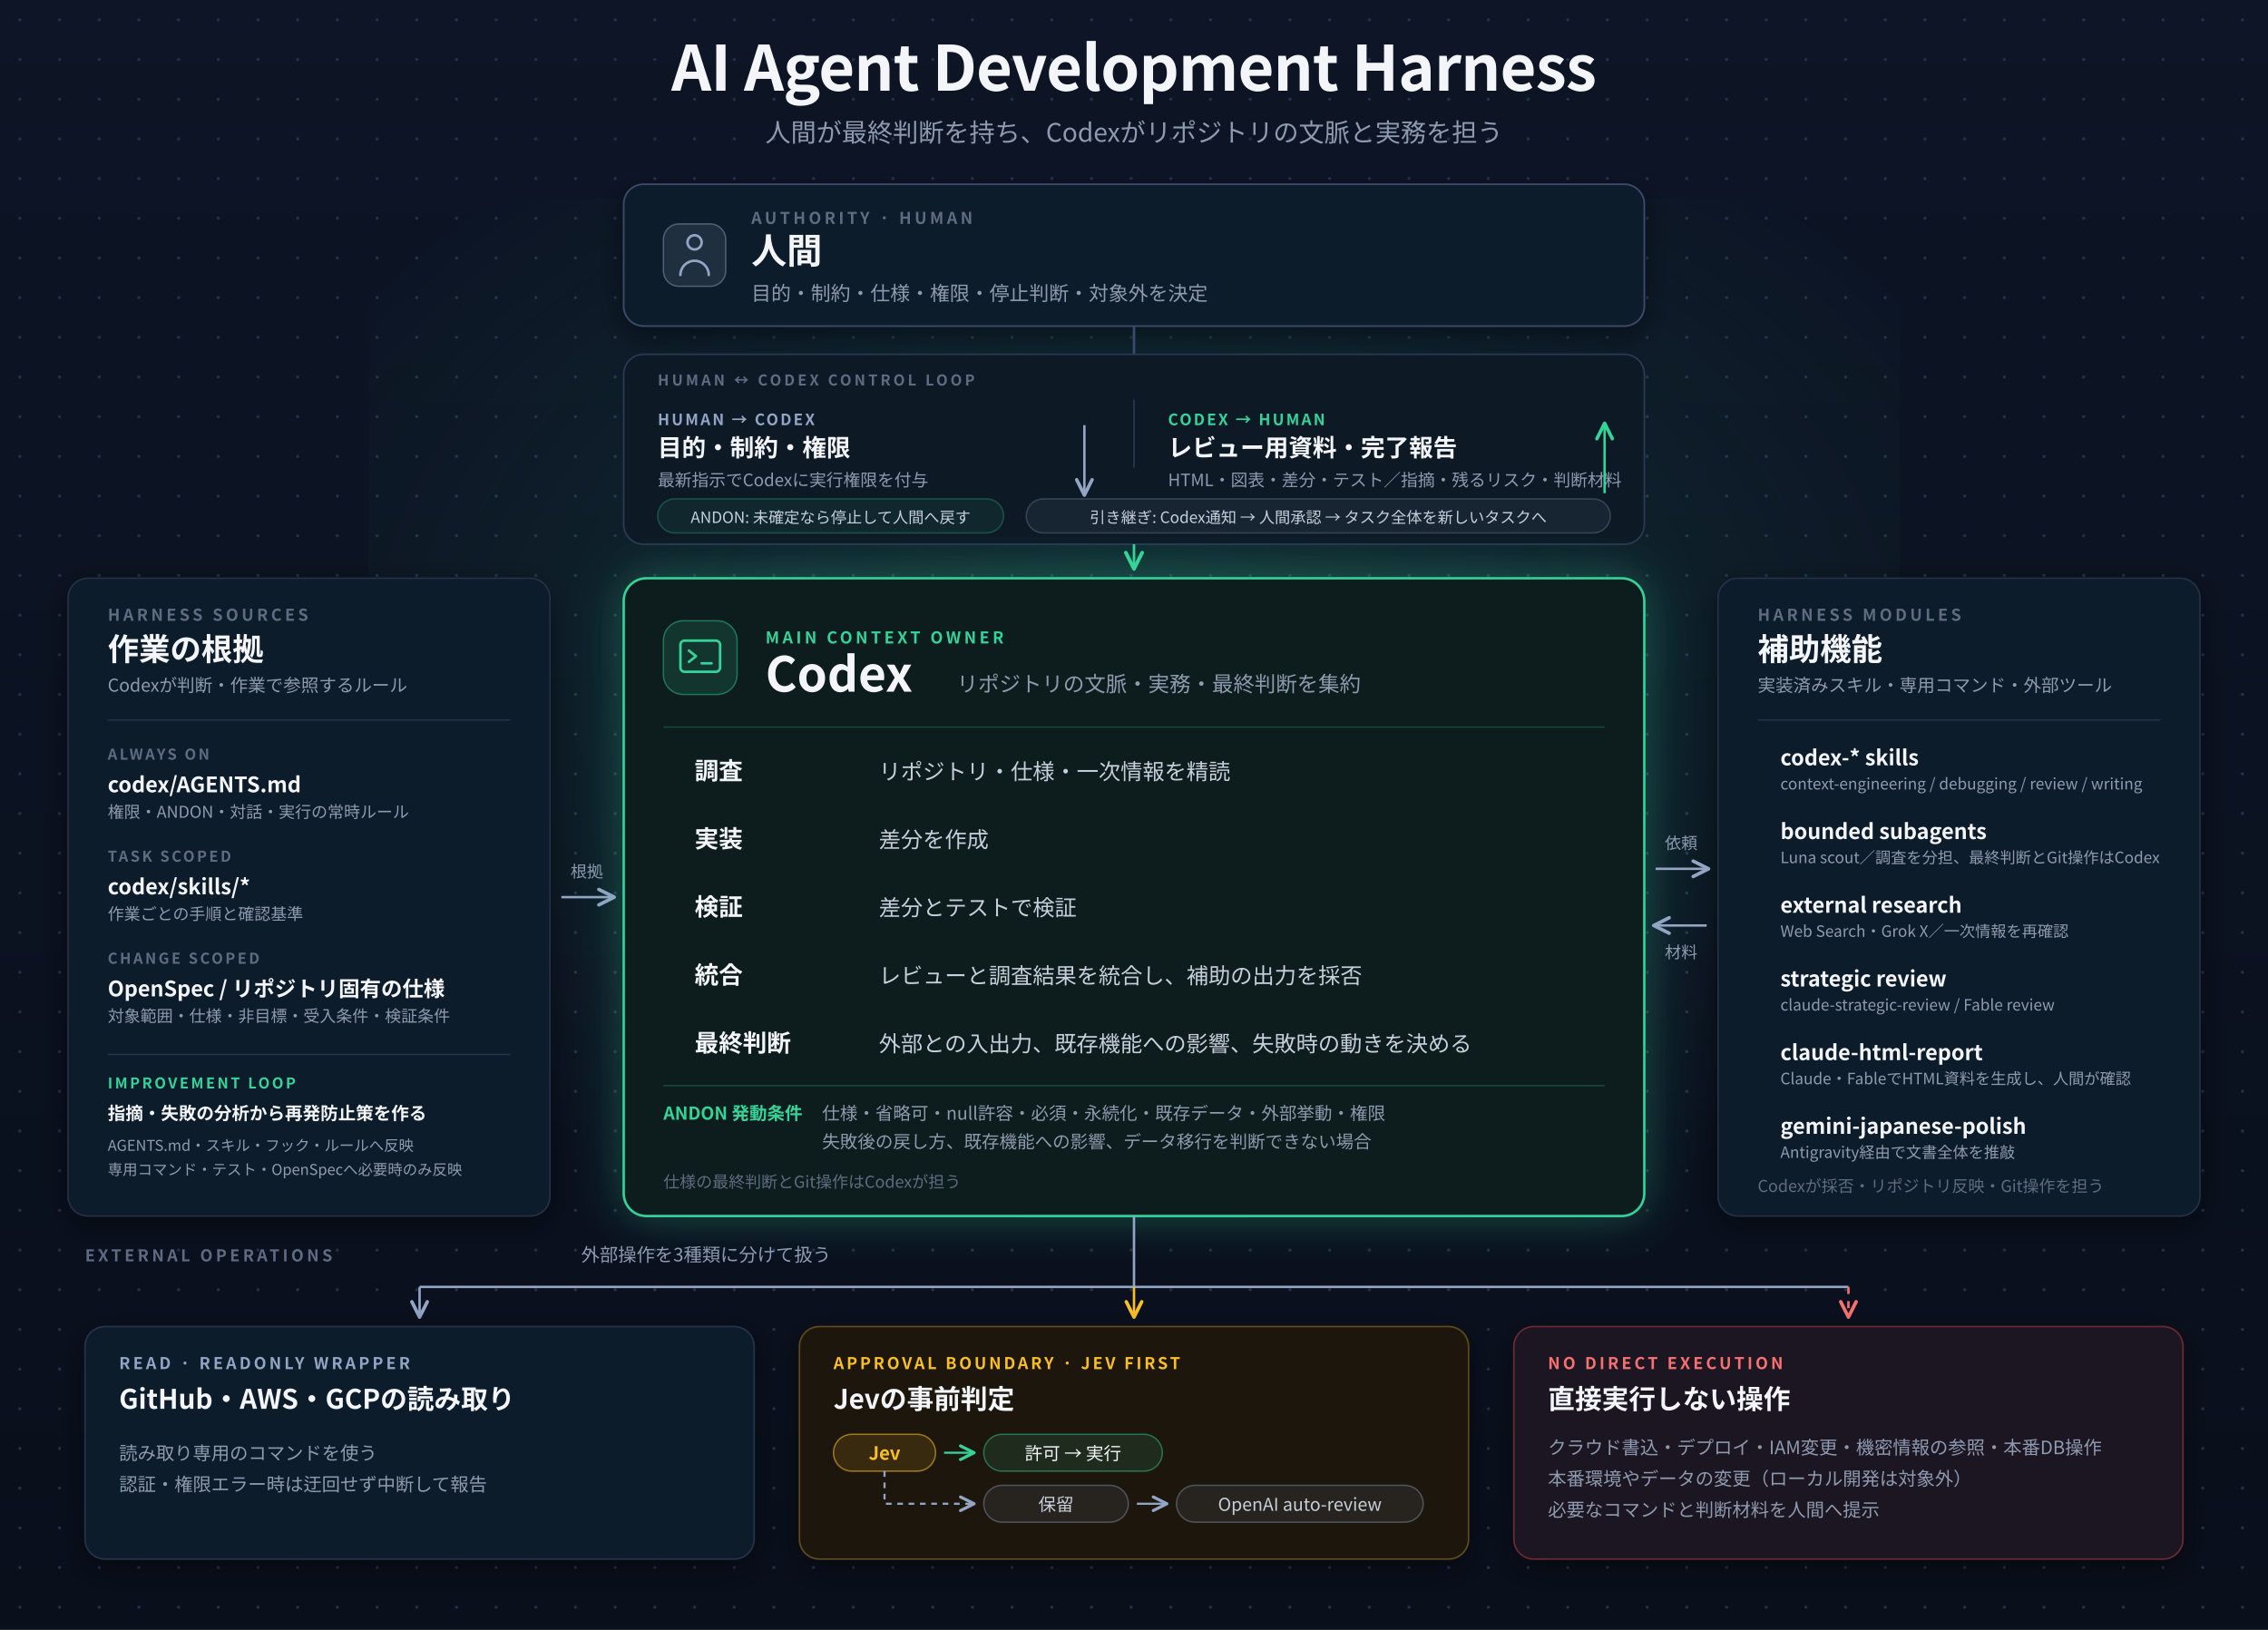
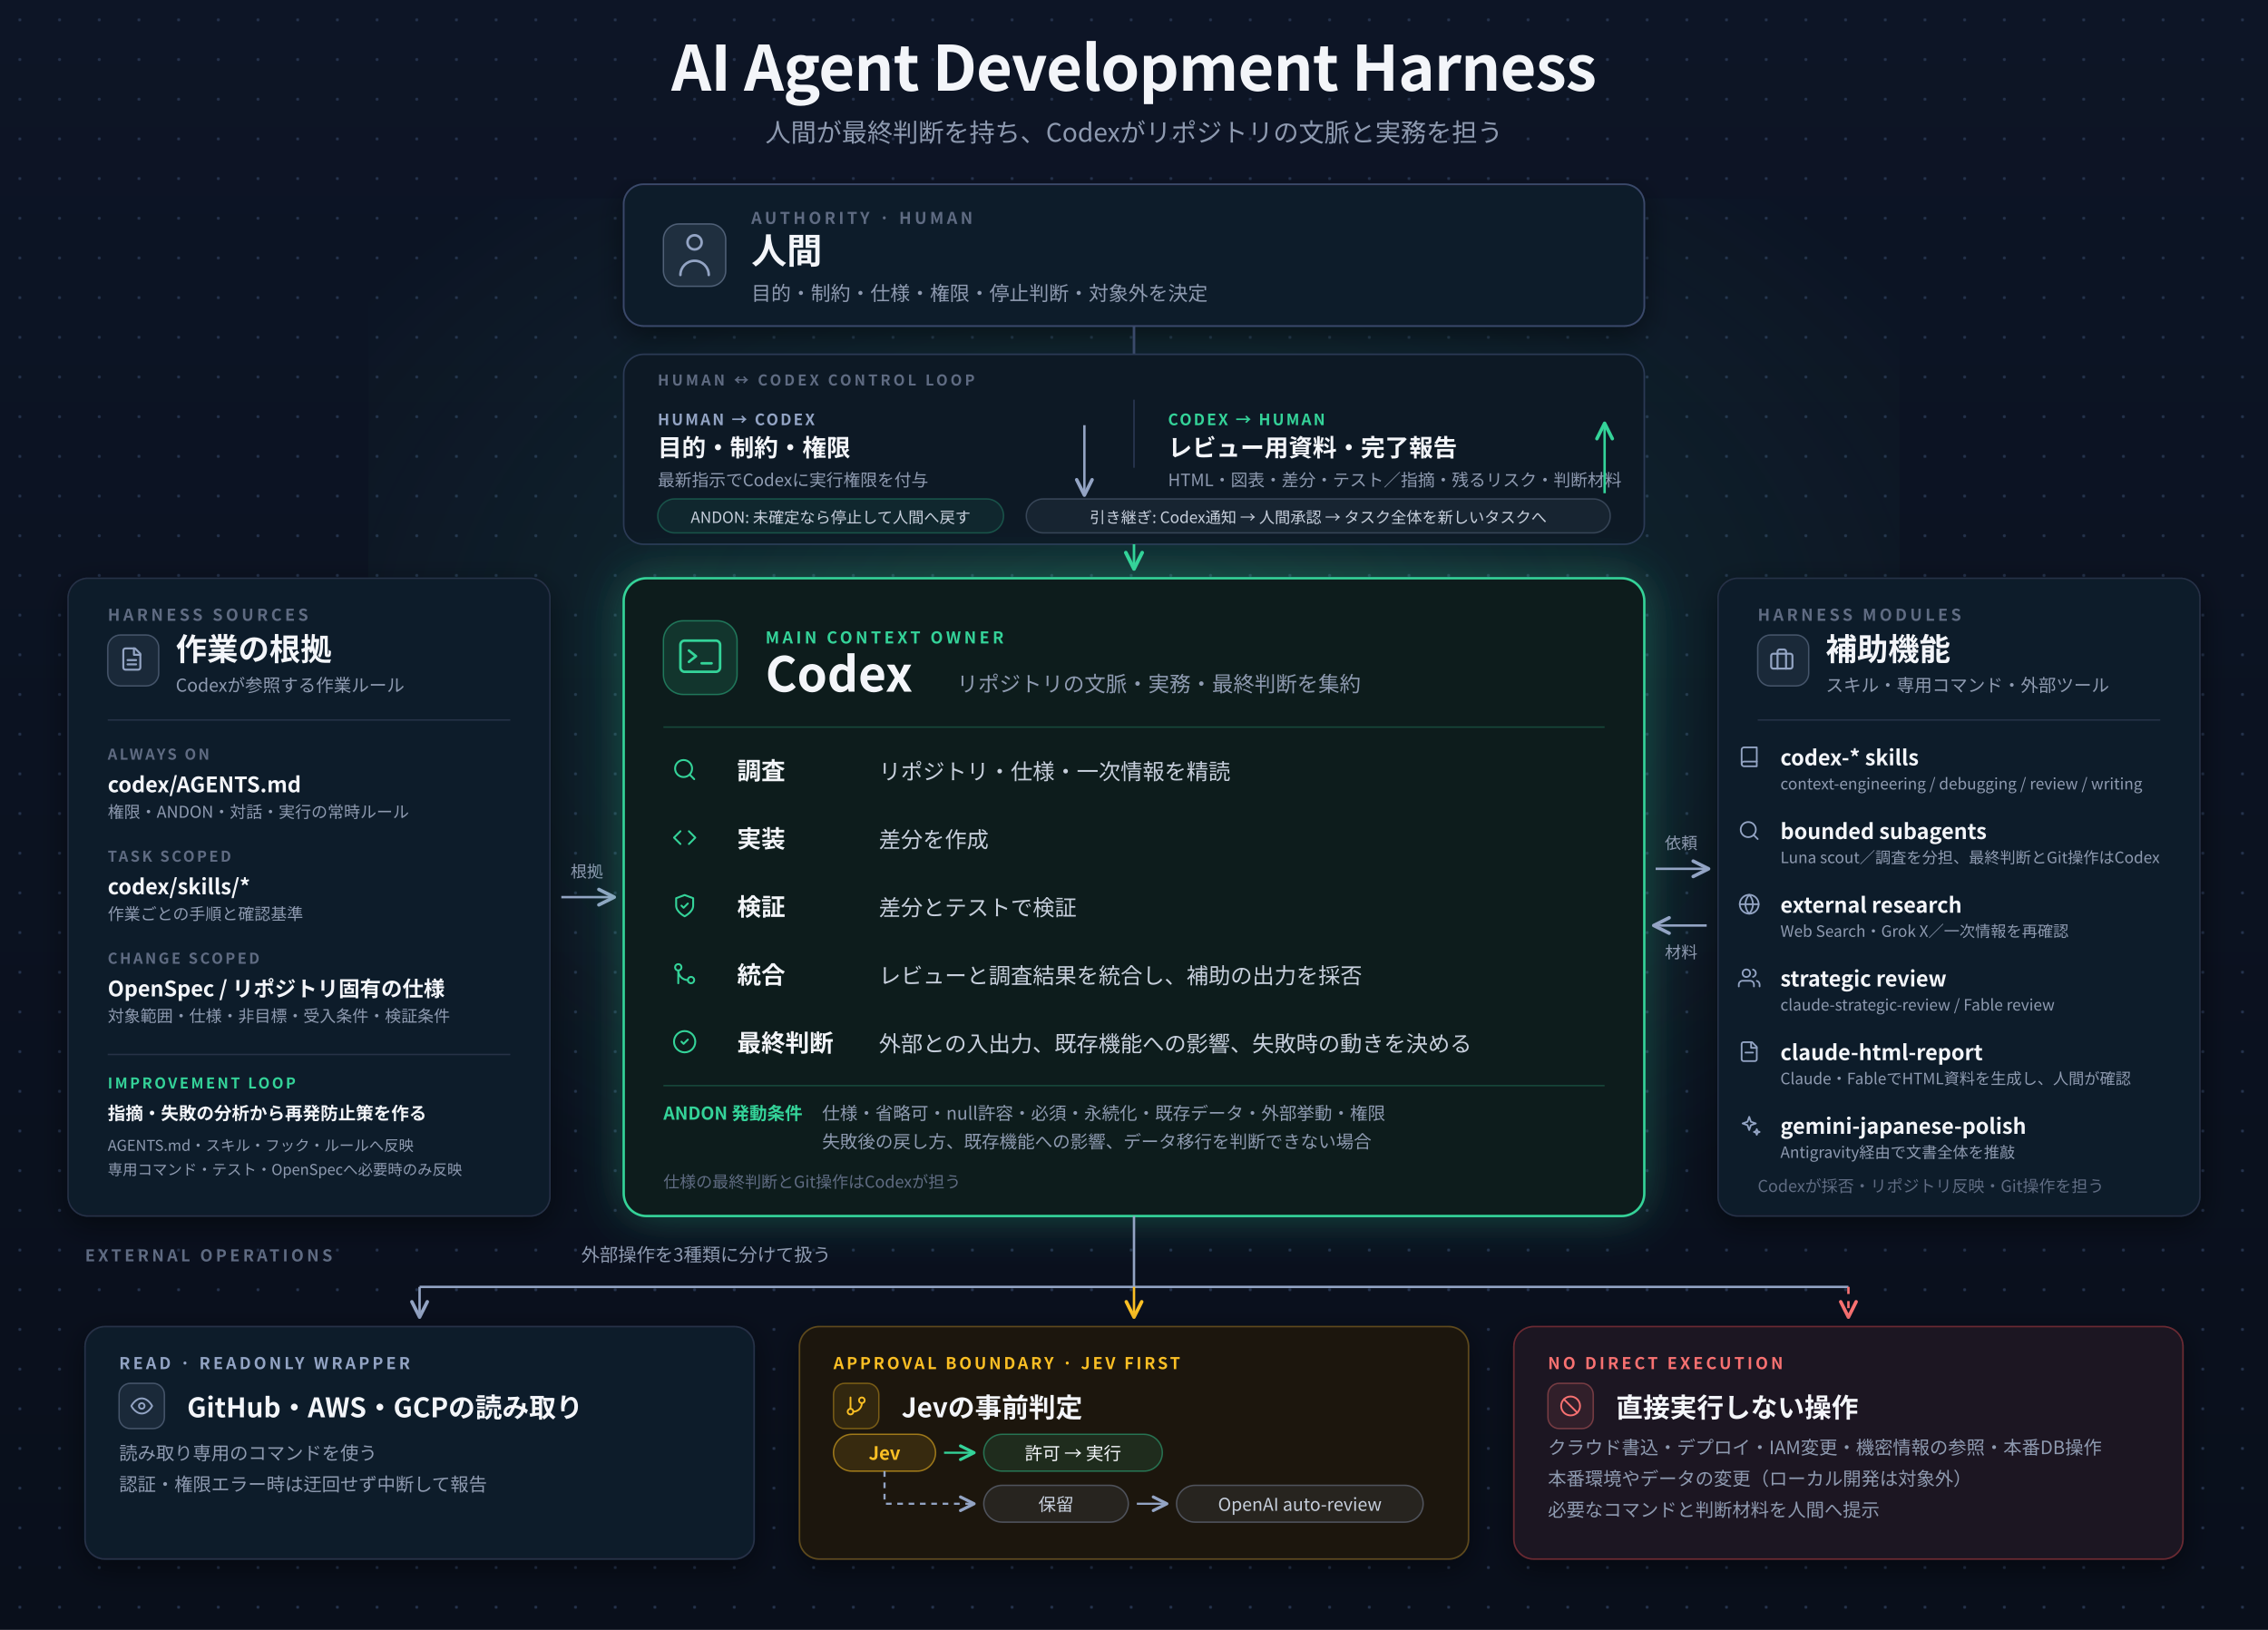
<svg xmlns="http://www.w3.org/2000/svg" viewBox="0 0 1600 1150" width="1600" height="1150" font-family="'Noto Sans JP','Noto Sans CJK JP','Hiragino Sans','Yu Gothic UI','Meiryo',sans-serif" fill="#F3F5F9">
  <defs>
    <linearGradient id="bg" x1="0" y1="0" x2="0" y2="1">
      <stop offset="0" stop-color="#0D1526" />
      <stop offset="1" stop-color="#090F1B" />
    </linearGradient>
    <pattern id="dots" width="28" height="28" patternUnits="userSpaceOnUse">
      <circle cx="14" cy="14" r="1.1" fill="#233049" />
    </pattern>
    <radialGradient id="glow" cx="0.5" cy="0.45" r="0.62">
      <stop offset="0" stop-color="#34D399" stop-opacity="0.15" />
      <stop offset="1" stop-color="#34D399" stop-opacity="0" />
    </radialGradient>
    <filter id="shadow" x="-10%" y="-10%" width="120%" height="130%">
      <feDropShadow dx="0" dy="6" stdDeviation="10" flood-color="#000" flood-opacity="0.45" />
    </filter>
    <filter id="gglow" x="-20%" y="-20%" width="140%" height="140%">
      <feDropShadow dx="0" dy="0" stdDeviation="16" flood-color="#34D399" flood-opacity="0.32" />
    </filter>
    <marker id="a-w" viewBox="0 0 10 10" refX="8" refY="5" markerWidth="8" markerHeight="8" orient="auto-start-reverse">
      <path d="M1,1 L9,5 L1,9" fill="none" stroke="#93A4C4" stroke-width="1.8" stroke-linecap="round" stroke-linejoin="round" />
    </marker>
    <marker id="a-g" viewBox="0 0 10 10" refX="8" refY="5" markerWidth="8" markerHeight="8" orient="auto-start-reverse">
      <path d="M1,1 L9,5 L1,9" fill="none" stroke="#34D399" stroke-width="1.8" stroke-linecap="round" stroke-linejoin="round" />
    </marker>
    <marker id="a-r" viewBox="0 0 10 10" refX="8" refY="5" markerWidth="8" markerHeight="8" orient="auto-start-reverse">
      <path d="M1,1 L9,5 L1,9" fill="none" stroke="#F87171" stroke-width="1.8" stroke-linecap="round" stroke-linejoin="round" />
    </marker>
    <marker id="a-y" viewBox="0 0 10 10" refX="8" refY="5" markerWidth="8" markerHeight="8" orient="auto-start-reverse">
      <path d="M1,1 L9,5 L1,9" fill="none" stroke="#FBBF24" stroke-width="1.8" stroke-linecap="round" stroke-linejoin="round" />
    </marker>
  </defs>
  <rect width="1600" height="1150" fill="url(#bg)" />
  <rect width="1600" height="1150" fill="url(#dots)" />
  <rect x="260" y="140" width="1080" height="720" fill="url(#glow)" />
  <text x="800" y="64" text-anchor="middle" font-size="44" font-weight="700" letter-spacing="-0.5">AI Agent Development Harness</text>
  <text x="800" y="100" text-anchor="middle" font-size="18" fill="#8E9AB0">人間が最終判断を持ち、Codexがリポジトリの文脈と実務を担う</text>
  <rect x="440" y="130" width="720" height="100" rx="14" fill="#111A2B" stroke="#3A4A6B" stroke-width="1.2" filter="url(#shadow)" />
  <rect x="468" y="158" width="44" height="44" rx="11" fill="#93A4C4" fill-opacity="0.14" stroke="#93A4C4" stroke-opacity="0.45" />
  <circle cx="490" cy="171" r="5" fill="none" stroke="#93A4C4" stroke-width="1.8" />
  <path d="M480 194a10 10 0 0 1 20 0" fill="none" stroke="#93A4C4" stroke-width="1.8" stroke-linecap="round" />
  <text x="530" y="158" font-size="11.5" font-weight="700" letter-spacing="2.2" fill="#5F6B82">AUTHORITY · HUMAN</text>
  <text x="530" y="186" font-size="25" font-weight="700">人間</text>
  <text x="530" y="212" font-size="14" fill="#8E9AB0">目的・制約・仕様・権限・停止判断・対象外を決定</text>
  <line x1="800" y1="230" x2="800" y2="250" stroke="#3A4A6B" stroke-width="1.8" />
  <rect x="440" y="250" width="720" height="134" rx="14" fill="#0D1925" stroke="#2B3A55" stroke-width="1.1" />
  <text x="464" y="272" font-size="10.5" font-weight="700" letter-spacing="2" fill="#5F6B82">HUMAN ↔ CODEX CONTROL LOOP</text>
  <line x1="800" y1="282" x2="800" y2="330" stroke="#2B3A55" />
  <text x="464" y="300" font-size="11" font-weight="700" letter-spacing="1.4" fill="#93A4C4">HUMAN → CODEX</text>
  <text x="464" y="322" font-size="17" font-weight="700">目的・制約・権限</text>
  <text x="464" y="343" font-size="12" fill="#8E9AB0">最新指示でCodexに実行権限を付与</text>
  <line x1="765" y1="300" x2="765" y2="348" stroke="#93A4C4" stroke-width="1.7" marker-end="url(#a-w)" />
  <text x="824" y="300" font-size="11" font-weight="700" letter-spacing="1.4" fill="#34D399">CODEX → HUMAN</text>
  <text x="824" y="322" font-size="17" font-weight="700">レビュー用資料・完了報告</text>
  <text x="824" y="343" font-size="12" fill="#8E9AB0">HTML・図表・差分・テスト／指摘・残るリスク・判断材料</text>
  <line x1="1132" y1="348" x2="1132" y2="300" stroke="#34D399" stroke-width="1.7" marker-end="url(#a-g)" />
  <rect x="464" y="352" width="244" height="24" rx="12" fill="#34D399" fill-opacity="0.08" stroke="#34D399" stroke-opacity="0.28" />
  <text x="586" y="369" text-anchor="middle" font-size="11" fill="#C7CFDC">ANDON: 未確定なら停止して人間へ戻す</text>
  <rect x="724" y="352" width="412" height="24" rx="12" fill="#93A4C4" fill-opacity="0.08" stroke="#93A4C4" stroke-opacity="0.28" />
  <text x="930" y="369" text-anchor="middle" font-size="11" fill="#C7CFDC">引き継ぎ: Codex通知 → 人間承認 → タスク全体を新しいタスクへ</text>
  <line x1="800" y1="384" x2="800" y2="400" stroke="#34D399" stroke-width="1.8" marker-end="url(#a-g)" />
  <rect x="48" y="408" width="340" height="450" rx="14" fill="#111A2B" stroke="#263247" filter="url(#shadow)" />
  <text x="76" y="438" font-size="11.5" font-weight="700" letter-spacing="2.2" fill="#5F6B82">HARNESS SOURCES</text>
-   <text x="76" y="466" font-size="22" font-weight="700">作業の根拠</text>
-   <text x="76" y="488" font-size="12.5" fill="#8E9AB0">Codexが判断・作業で参照するルール</text>
+   <rect x="76" y="448" width="36" height="36" rx="9" fill="#93A4C4" fill-opacity="0.10" stroke="#93A4C4" stroke-opacity="0.38" />
+   <g transform="translate(84,456) scale(0.75)" fill="none" stroke="#93A4C4" stroke-width="1.9" stroke-linecap="round" stroke-linejoin="round">
+     <path d="M15 2H6a2 2 0 0 0-2 2v16a2 2 0 0 0 2 2h12a2 2 0 0 0 2-2V7z" />
+     <polyline points="14 2 14 8 20 8" />
+     <line x1="16" y1="13" x2="8" y2="13" />
+     <line x1="16" y1="17" x2="8" y2="17" />
+   </g>
+   <text x="124" y="466" font-size="22" font-weight="700">作業の根拠</text>
+   <text x="124" y="488" font-size="12.5" fill="#8E9AB0">Codexが参照する作業ルール</text>
  <line x1="76" y1="508" x2="360" y2="508" stroke="#263247" />
  <text x="76" y="536" font-size="10.5" font-weight="700" letter-spacing="1.6" fill="#5F6B82">ALWAYS ON</text>
  <text x="76" y="559" font-size="15" font-weight="700">codex/AGENTS.md</text>
  <text x="76" y="577" font-size="11.5" fill="#8E9AB0">権限・ANDON・対話・実行の常時ルール</text>
  <text x="76" y="608" font-size="10.5" font-weight="700" letter-spacing="1.6" fill="#5F6B82">TASK SCOPED</text>
  <text x="76" y="631" font-size="15" font-weight="700">codex/skills/*</text>
  <text x="76" y="649" font-size="11.5" fill="#8E9AB0">作業ごとの手順と確認基準</text>
  <text x="76" y="680" font-size="10.5" font-weight="700" letter-spacing="1.6" fill="#5F6B82">CHANGE SCOPED</text>
  <text x="76" y="703" font-size="15" font-weight="700">OpenSpec / リポジトリ固有の仕様</text>
  <text x="76" y="721" font-size="11.5" fill="#8E9AB0">対象範囲・仕様・非目標・受入条件・検証条件</text>
  <line x1="76" y1="744" x2="360" y2="744" stroke="#263247" />
  <text x="76" y="768" font-size="10.5" font-weight="700" letter-spacing="1.6" fill="#34D399">IMPROVEMENT LOOP</text>
  <text x="76" y="790" font-size="12.5" font-weight="700">指摘・失敗の分析から再発防止策を作る</text>
  <text x="76" y="812" font-size="10.5" fill="#8E9AB0">AGENTS.md・スキル・フック・ルールへ反映</text>
  <text x="76" y="829" font-size="10.5" fill="#8E9AB0">専用コマンド・テスト・OpenSpecへ必要時のみ反映</text>
  <line x1="396" y1="633" x2="432" y2="633" stroke="#93A4C4" stroke-width="1.7" marker-end="url(#a-w)" />
  <text x="414" y="619" text-anchor="middle" font-size="11.5" fill="#8E9AB0">根拠</text>
  <rect x="440" y="408" width="720" height="450" rx="16" fill="#0E1F1C" stroke="#34D399" stroke-width="1.7" filter="url(#gglow)" />
  <rect x="468" y="438" width="52" height="52" rx="14" fill="#34D399" fill-opacity="0.14" stroke="#34D399" stroke-opacity="0.45" />
  <rect x="480" y="452" width="28" height="22" rx="3" fill="none" stroke="#34D399" stroke-width="1.8" />
  <path d="M486 459l5 4-5 4M495 468h7" fill="none" stroke="#34D399" stroke-width="1.8" stroke-linecap="round" stroke-linejoin="round" />
  <text x="540" y="454" font-size="11.5" font-weight="700" letter-spacing="2.2" fill="#34D399">MAIN CONTEXT OWNER</text>
  <text x="540" y="488" font-size="34" font-weight="700">Codex</text>
  <text x="675" y="488" font-size="15" fill="#8E9AB0">リポジトリの文脈・実務・最終判断を集約</text>
  <line x1="468" y1="513" x2="1132" y2="513" stroke="#34D399" stroke-opacity="0.25" />
-   <text x="490" y="550" font-size="17" font-weight="700">調査</text>
+   <g transform="translate(474,534) scale(0.75)" fill="none" stroke="#34D399" stroke-width="1.8" stroke-linecap="round" stroke-linejoin="round">
+     <circle cx="11" cy="11" r="8" />
+     <line x1="21" y1="21" x2="16.65" y2="16.65" />
+   </g>
+   <text x="520" y="550" font-size="17" font-weight="700">調査</text>
  <text x="620" y="550" font-size="15.5" fill="#C7CFDC">リポジトリ・仕様・一次情報を精読</text>
-   <text x="490" y="598" font-size="17" font-weight="700">実装</text>
+   <g transform="translate(474,582) scale(0.75)" fill="none" stroke="#34D399" stroke-width="1.8" stroke-linecap="round" stroke-linejoin="round">
+     <polyline points="16 18 22 12 16 6" />
+     <polyline points="8 6 2 12 8 18" />
+   </g>
+   <text x="520" y="598" font-size="17" font-weight="700">実装</text>
  <text x="620" y="598" font-size="15.5" fill="#C7CFDC">差分を作成</text>
-   <text x="490" y="646" font-size="17" font-weight="700">検証</text>
+   <g transform="translate(474,630) scale(0.75)" fill="none" stroke="#34D399" stroke-width="1.8" stroke-linecap="round" stroke-linejoin="round">
+     <path d="M12 22s8-4 8-10V5l-8-3-8 3v7c0 6 8 10 8 10z" />
+     <path d="m9 12 2 2 4-4" />
+   </g>
+   <text x="520" y="646" font-size="17" font-weight="700">検証</text>
  <text x="620" y="646" font-size="15.5" fill="#C7CFDC">差分とテストで検証</text>
-   <text x="490" y="694" font-size="17" font-weight="700">統合</text>
+   <g transform="translate(474,678) scale(0.75)" fill="none" stroke="#34D399" stroke-width="1.8" stroke-linecap="round" stroke-linejoin="round">
+     <circle cx="18" cy="18" r="3" />
+     <circle cx="6" cy="6" r="3" />
+     <path d="M6 21V9a9 9 0 0 0 9 9" />
+   </g>
+   <text x="520" y="694" font-size="17" font-weight="700">統合</text>
  <text x="620" y="694" font-size="15.5" fill="#C7CFDC">レビューと調査結果を統合し、補助の出力を採否</text>
-   <text x="490" y="742" font-size="17" font-weight="700">最終判断</text>
+   <g transform="translate(474,726) scale(0.75)" fill="none" stroke="#34D399" stroke-width="1.8" stroke-linecap="round" stroke-linejoin="round">
+     <circle cx="12" cy="12" r="10" />
+     <path d="m9 12 2 2 4-4" />
+   </g>
+   <text x="520" y="742" font-size="17" font-weight="700">最終判断</text>
  <text x="620" y="742" font-size="15.5" fill="#C7CFDC">外部との入出力、既存機能への影響、失敗時の動きを決める</text>
  <line x1="468" y1="766" x2="1132" y2="766" stroke="#34D399" stroke-opacity="0.25" />
  <text x="468" y="790" font-size="12.5" font-weight="700" fill="#34D399">ANDON 発動条件</text>
  <text x="580" y="790" font-size="12.5" fill="#8E9AB0">仕様・省略可・null許容・必須・永続化・既存データ・外部挙動・権限</text>
  <text x="580" y="810" font-size="12.5" fill="#8E9AB0">失敗後の戻し方、既存機能への影響、データ移行を判断できない場合</text>
  <text x="468" y="838" font-size="11.5" fill="#5F6B82">仕様の最終判断とGit操作はCodexが担う</text>
  <rect x="1212" y="408" width="340" height="450" rx="14" fill="#111A2B" stroke="#263247" filter="url(#shadow)" />
  <text x="1240" y="438" font-size="11.5" font-weight="700" letter-spacing="2.2" fill="#5F6B82">HARNESS MODULES</text>
-   <text x="1240" y="466" font-size="22" font-weight="700">補助機能</text>
-   <text x="1240" y="488" font-size="12.5" fill="#8E9AB0">実装済みスキル・専用コマンド・外部ツール</text>
+   <rect x="1240" y="448" width="36" height="36" rx="9" fill="#93A4C4" fill-opacity="0.10" stroke="#93A4C4" stroke-opacity="0.38" />
+   <g transform="translate(1248,456) scale(0.75)" fill="none" stroke="#93A4C4" stroke-width="1.9" stroke-linecap="round" stroke-linejoin="round">
+     <rect x="2" y="7" width="20" height="14" rx="2" />
+     <path d="M16 21V5a2 2 0 0 0-2-2h-4a2 2 0 0 0-2 2v16" />
+   </g>
+   <text x="1288" y="466" font-size="22" font-weight="700">補助機能</text>
+   <text x="1288" y="488" font-size="12.5" fill="#8E9AB0">スキル・専用コマンド・外部ツール</text>
  <line x1="1240" y1="508" x2="1524" y2="508" stroke="#263247" />
+   <g transform="translate(1226,526) scale(0.667)" fill="none" stroke="#93A4C4" stroke-width="1.8" stroke-linecap="round" stroke-linejoin="round">
+     <path d="M4 19.5A2.5 2.5 0 0 1 6.5 17H20" />
+     <path d="M6.5 2H20v20H6.5A2.5 2.5 0 0 1 4 19.5v-15A2.5 2.5 0 0 1 6.5 2z" />
+   </g>
  <text x="1256" y="540" font-size="15" font-weight="700">codex-* skills</text>
  <text x="1256" y="557" font-size="11" fill="#8E9AB0">context-engineering / debugging / review / writing</text>
+   <g transform="translate(1226,578) scale(0.667)" fill="none" stroke="#93A4C4" stroke-width="1.8" stroke-linecap="round" stroke-linejoin="round">
+     <circle cx="11" cy="11" r="8" />
+     <line x1="21" y1="21" x2="16.65" y2="16.65" />
+   </g>
  <text x="1256" y="592" font-size="15" font-weight="700">bounded subagents</text>
  <text x="1256" y="609" font-size="11" fill="#8E9AB0">Luna scout／調査を分担、最終判断とGit操作はCodex</text>
+   <g transform="translate(1226,630) scale(0.667)" fill="none" stroke="#93A4C4" stroke-width="1.8" stroke-linecap="round" stroke-linejoin="round">
+     <circle cx="12" cy="12" r="10" />
+     <line x1="2" y1="12" x2="22" y2="12" />
+     <path d="M12 2a15.3 15.3 0 0 1 4 10 15.3 15.3 0 0 1-4 10 15.3 15.3 0 0 1-4-10 15.3 15.3 0 0 1 4-10z" />
+   </g>
  <text x="1256" y="644" font-size="15" font-weight="700">external research</text>
  <text x="1256" y="661" font-size="11" fill="#8E9AB0">Web Search・Grok X／一次情報を再確認</text>
+   <g transform="translate(1226,682) scale(0.667)" fill="none" stroke="#93A4C4" stroke-width="1.8" stroke-linecap="round" stroke-linejoin="round">
+     <path d="M17 21v-2a4 4 0 0 0-4-4H5a4 4 0 0 0-4 4v2" />
+     <circle cx="9" cy="7" r="4" />
+     <path d="M23 21v-2a4 4 0 0 0-3-3.87" />
+     <path d="M16 3.13a4 4 0 0 1 0 7.75" />
+   </g>
  <text x="1256" y="696" font-size="15" font-weight="700">strategic review</text>
  <text x="1256" y="713" font-size="11" fill="#8E9AB0">claude-strategic-review / Fable review</text>
+   <g transform="translate(1226,734) scale(0.667)" fill="none" stroke="#93A4C4" stroke-width="1.8" stroke-linecap="round" stroke-linejoin="round">
+     <path d="M15 2H6a2 2 0 0 0-2 2v16a2 2 0 0 0 2 2h12a2 2 0 0 0 2-2V7z" />
+     <polyline points="14 2 14 8 20 8" />
+     <line x1="16" y1="13" x2="8" y2="13" />
+   </g>
  <text x="1256" y="748" font-size="15" font-weight="700">claude-html-report</text>
  <text x="1256" y="765" font-size="11" fill="#8E9AB0">Claude・FableでHTML資料を生成し、人間が確認</text>
+   <g transform="translate(1226,786) scale(0.667)" fill="none" stroke="#93A4C4" stroke-width="1.8" stroke-linecap="round" stroke-linejoin="round">
+     <path d="m12 3 1.8 5.2L19 10l-5.2 1.8L12 17l-1.8-5.2L5 10l5.2-1.8z" />
+     <path d="m20 16 .8 2.2L23 19l-2.2.8L20 22l-.8-2.2L17 19l2.2-.8z" />
+   </g>
  <text x="1256" y="800" font-size="15" font-weight="700">gemini-japanese-polish</text>
  <text x="1256" y="817" font-size="11" fill="#8E9AB0">Antigravity経由で文書全体を推敲</text>
  <line x1="1168" y1="613" x2="1204" y2="613" stroke="#93A4C4" stroke-width="1.7" marker-end="url(#a-w)" />
  <text x="1186" y="599" text-anchor="middle" font-size="11.5" fill="#8E9AB0">依頼</text>
  <line x1="1204" y1="653" x2="1168" y2="653" stroke="#93A4C4" stroke-width="1.7" marker-end="url(#a-w)" />
  <text x="1186" y="676" text-anchor="middle" font-size="11.5" fill="#8E9AB0">材料</text>
  <text x="1240" y="841" font-size="11.5" fill="#5F6B82">Codexが採否・リポジトリ反映・Git操作を担う</text>
  <text x="60" y="890" font-size="11.5" font-weight="700" letter-spacing="2.2" fill="#5F6B82">EXTERNAL OPERATIONS</text>
  <text x="410" y="890" font-size="13" fill="#8E9AB0">外部操作を3種類に分けて扱う</text>
  <line x1="800" y1="858" x2="800" y2="908" stroke="#93A4C4" stroke-width="1.7" />
  <line x1="296" y1="908" x2="1304" y2="908" stroke="#93A4C4" stroke-width="1.7" />
  <line x1="296" y1="908" x2="296" y2="928" stroke="#93A4C4" stroke-width="1.7" marker-end="url(#a-w)" />
  <line x1="800" y1="908" x2="800" y2="928" stroke="#FBBF24" stroke-width="1.7" marker-end="url(#a-y)" />
  <line x1="1304" y1="908" x2="1304" y2="928" stroke="#F87171" stroke-width="1.7" stroke-dasharray="5 5" marker-end="url(#a-r)" />
  <rect x="60" y="936" width="472" height="164" rx="14" fill="#111A2B" stroke="#263247" stroke-width="1.1" filter="url(#shadow)" />
  <text x="84" y="966" font-size="11.5" font-weight="700" letter-spacing="2" fill="#93A4C4">READ · READONLY WRAPPER</text>
-   <text x="84" y="994" font-size="19" font-weight="700">GitHub・AWS・GCPの読み取り</text>
+   <rect x="84" y="976" width="32" height="32" rx="8" fill="#93A4C4" fill-opacity="0.10" stroke="#93A4C4" stroke-opacity="0.38" />
+   <g transform="translate(92,984) scale(0.667)" fill="none" stroke="#93A4C4" stroke-width="1.9" stroke-linecap="round" stroke-linejoin="round">
+     <path d="M1 12s4-8 11-8 11 8 11 8-4 8-11 8-11-8-11-8z" />
+     <circle cx="12" cy="12" r="3" />
+   </g>
+   <text x="132" y="1000" font-size="19" font-weight="700">GitHub・AWS・GCPの読み取り</text>
  <text x="84" y="1030" font-size="13" fill="#8E9AB0">読み取り専用のコマンドを使う</text>
  <text x="84" y="1052" font-size="13" fill="#8E9AB0">認証・権限エラー時は迂回せず中断して報告</text>
  <rect x="564" y="936" width="472" height="164" rx="14" fill="#1A1710" stroke="#5E4A1B" stroke-width="1.1" filter="url(#shadow)" />
  <text x="588" y="966" font-size="11.5" font-weight="700" letter-spacing="1.8" fill="#FBBF24">APPROVAL BOUNDARY · JEV FIRST</text>
-   <text x="588" y="994" font-size="19" font-weight="700">Jevの事前判定</text>
+   <rect x="588" y="976" width="32" height="32" rx="8" fill="#FBBF24" fill-opacity="0.10" stroke="#FBBF24" stroke-opacity="0.38" />
+   <g transform="translate(596,984) scale(0.667)" fill="none" stroke="#FBBF24" stroke-width="1.9" stroke-linecap="round" stroke-linejoin="round">
+     <line x1="6" y1="3" x2="6" y2="15" />
+     <circle cx="18" cy="6" r="3" />
+     <circle cx="6" cy="18" r="3" />
+     <path d="M18 9a9 9 0 0 1-9 9" />
+   </g>
+   <text x="636" y="1000" font-size="19" font-weight="700">Jevの事前判定</text>
  <rect x="588" y="1012" width="72" height="26" rx="13" fill="#FBBF24" fill-opacity="0.12" stroke="#FBBF24" stroke-opacity="0.55" />
  <text x="624" y="1030" text-anchor="middle" font-size="13" font-weight="700" fill="#FBBF24">Jev</text>
  <line x1="666" y1="1025" x2="686" y2="1025" stroke="#34D399" stroke-width="1.5" marker-end="url(#a-g)" />
  <rect x="694" y="1012" width="126" height="26" rx="13" fill="#34D399" fill-opacity="0.12" stroke="#34D399" stroke-opacity="0.45" />
  <text x="757" y="1030" text-anchor="middle" font-size="12.5">許可 → 実行</text>
  <path d="M624 1038 V1061 H686" fill="none" stroke="#93A4C4" stroke-width="1.5" stroke-dasharray="4 4" marker-end="url(#a-w)" />
  <rect x="694" y="1048" width="102" height="26" rx="13" fill="#93A4C4" fill-opacity="0.10" stroke="#93A4C4" stroke-opacity="0.4" />
  <text x="745" y="1066" text-anchor="middle" font-size="12.5" fill="#C7CFDC">保留</text>
  <line x1="802" y1="1061" x2="822" y2="1061" stroke="#93A4C4" stroke-width="1.5" marker-end="url(#a-w)" />
  <rect x="830" y="1048" width="174" height="26" rx="13" fill="#93A4C4" fill-opacity="0.10" stroke="#93A4C4" stroke-opacity="0.4" />
  <text x="917" y="1066" text-anchor="middle" font-size="12.5" fill="#C7CFDC">OpenAI auto-review</text>
  <rect x="1068" y="936" width="472" height="164" rx="14" fill="#1A1220" stroke="#6B2A33" stroke-width="1.1" filter="url(#shadow)" />
  <text x="1092" y="966" font-size="11.5" font-weight="700" letter-spacing="2" fill="#F87171">NO DIRECT EXECUTION</text>
-   <text x="1092" y="994" font-size="19" font-weight="700">直接実行しない操作</text>
+   <rect x="1092" y="976" width="32" height="32" rx="8" fill="#F87171" fill-opacity="0.10" stroke="#F87171" stroke-opacity="0.38" />
+   <g transform="translate(1100,984) scale(0.667)" fill="none" stroke="#F87171" stroke-width="1.9" stroke-linecap="round" stroke-linejoin="round">
+     <circle cx="12" cy="12" r="10" />
+     <line x1="4.93" y1="4.93" x2="19.07" y2="19.07" />
+   </g>
+   <text x="1140" y="1000" font-size="19" font-weight="700">直接実行しない操作</text>
  <text x="1092" y="1026" font-size="13" fill="#8E9AB0">クラウド書込・デプロイ・IAM変更・機密情報の参照・本番DB操作</text>
  <text x="1092" y="1048" font-size="13" fill="#8E9AB0">本番環境やデータの変更（ローカル開発は対象外）</text>
  <text x="1092" y="1070" font-size="13" fill="#8E9AB0">必要なコマンドと判断材料を人間へ提示</text>
</svg>
